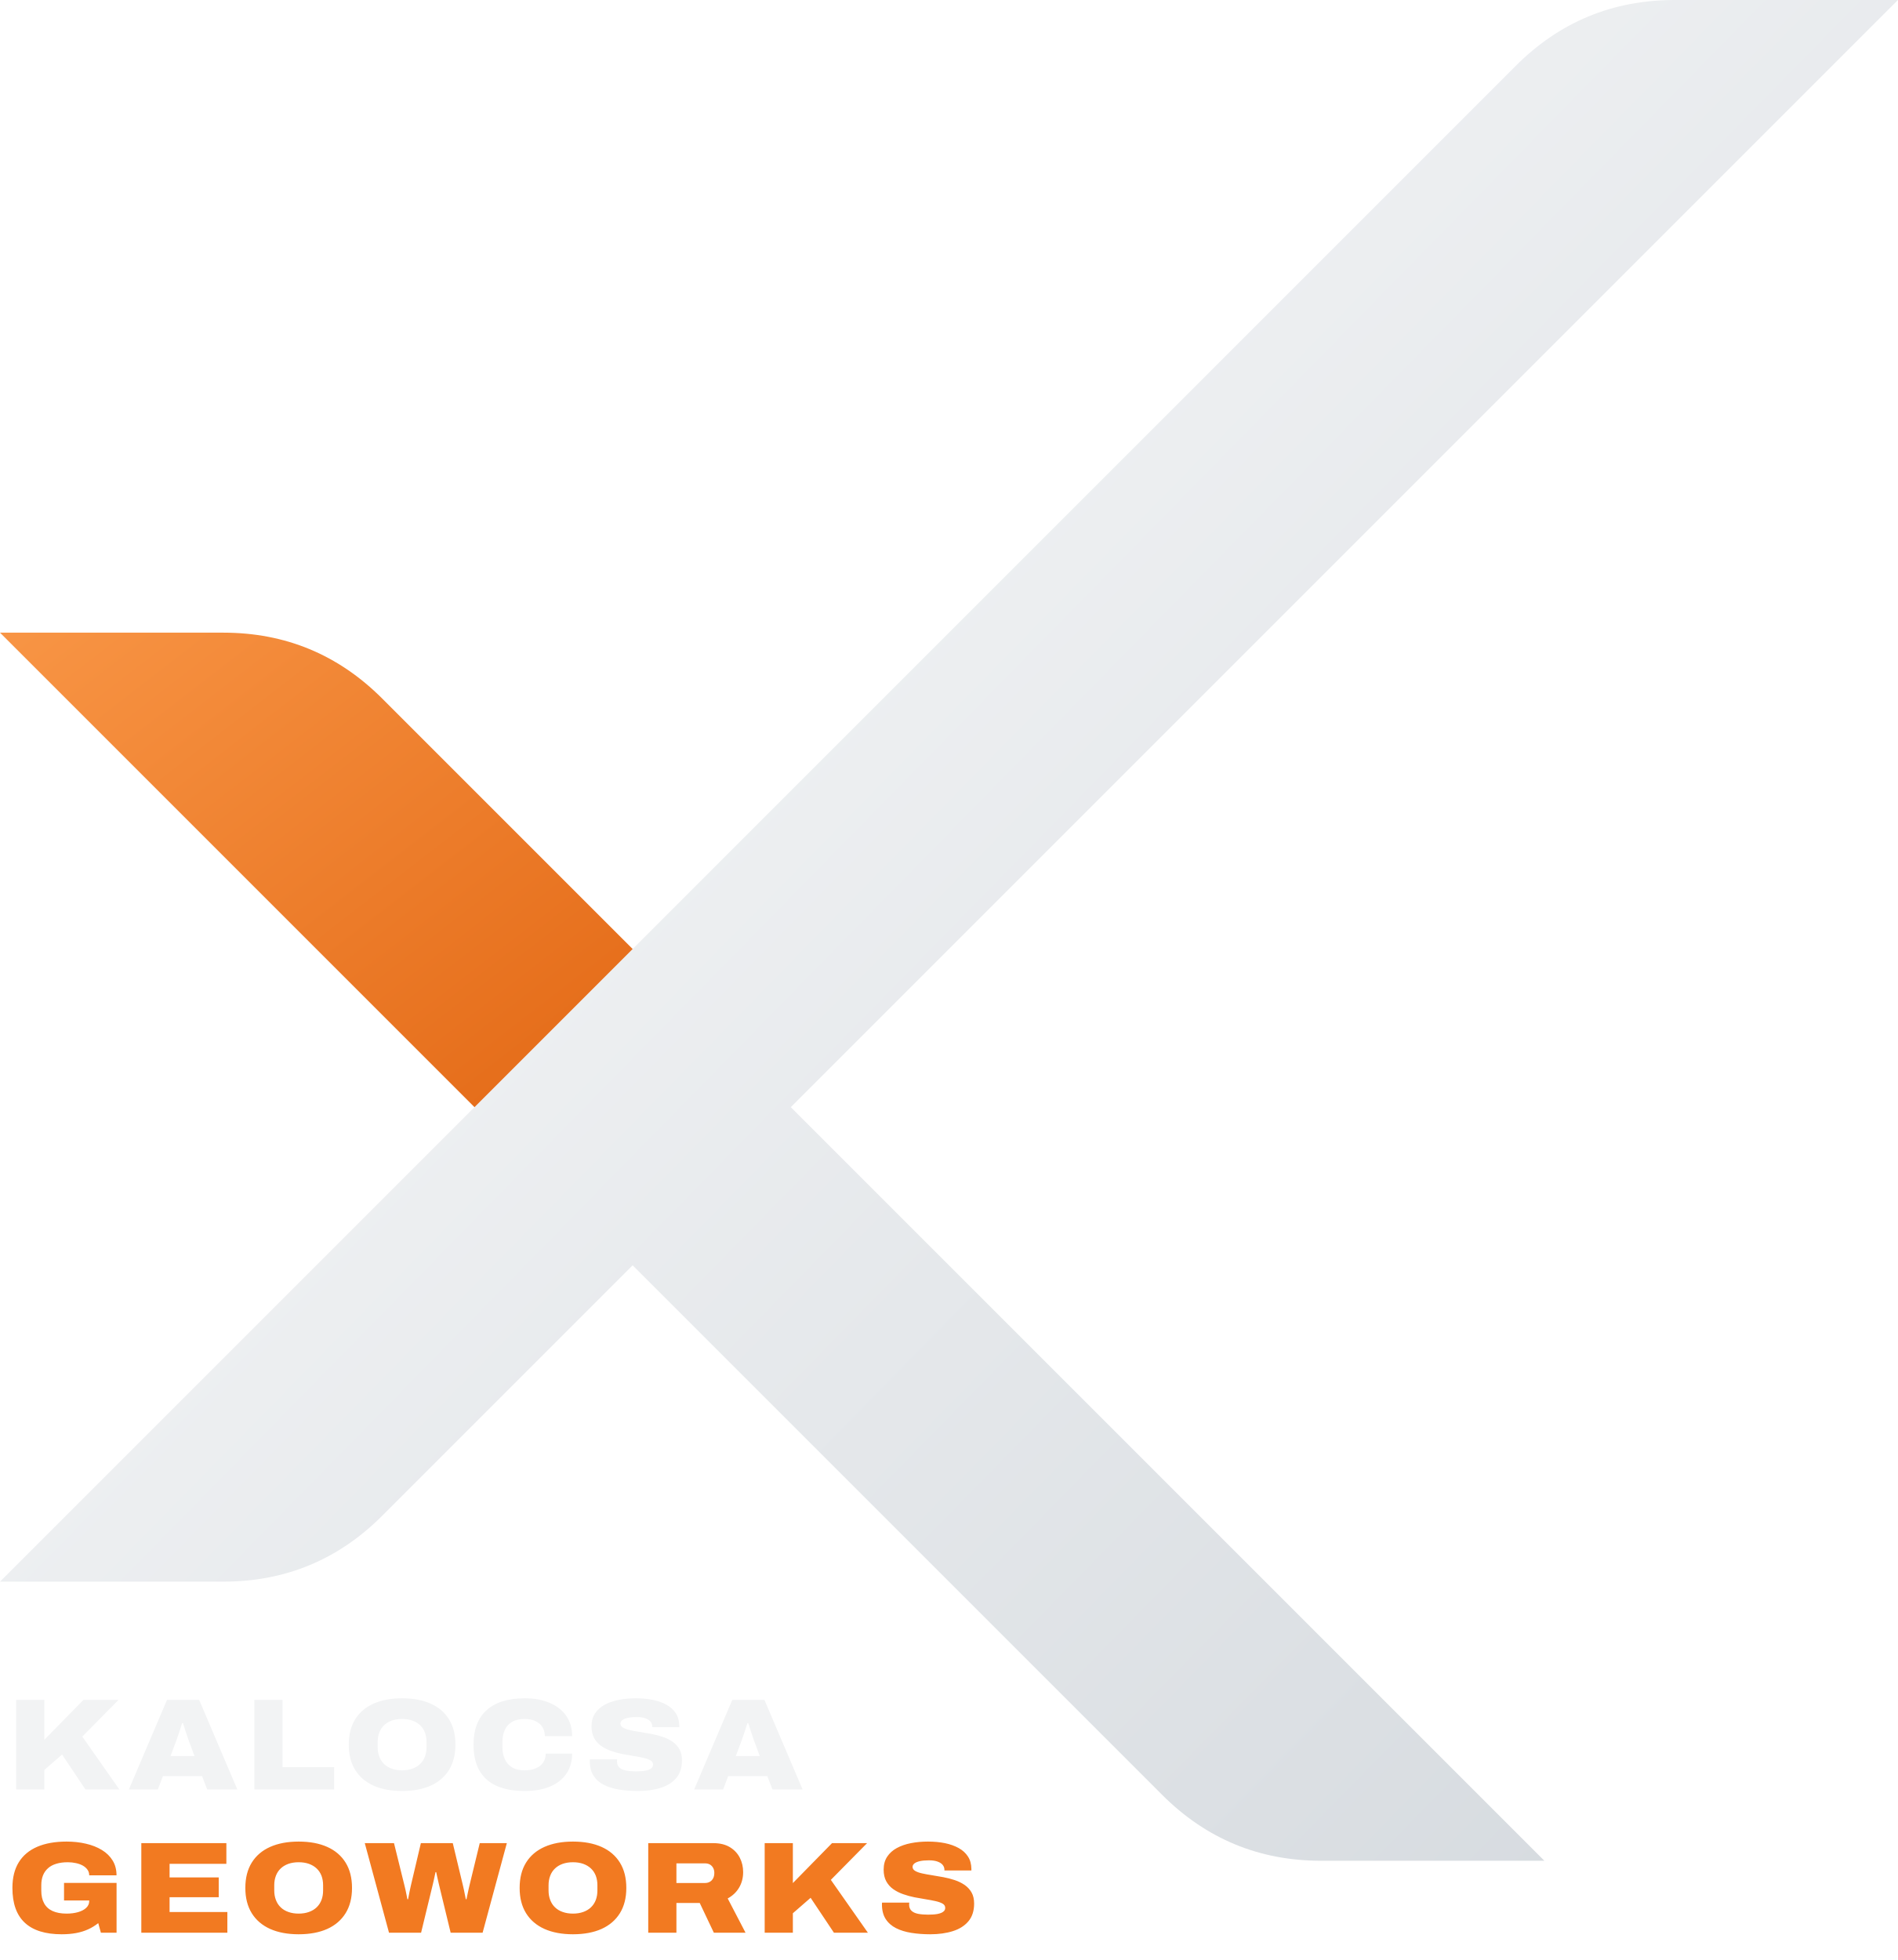
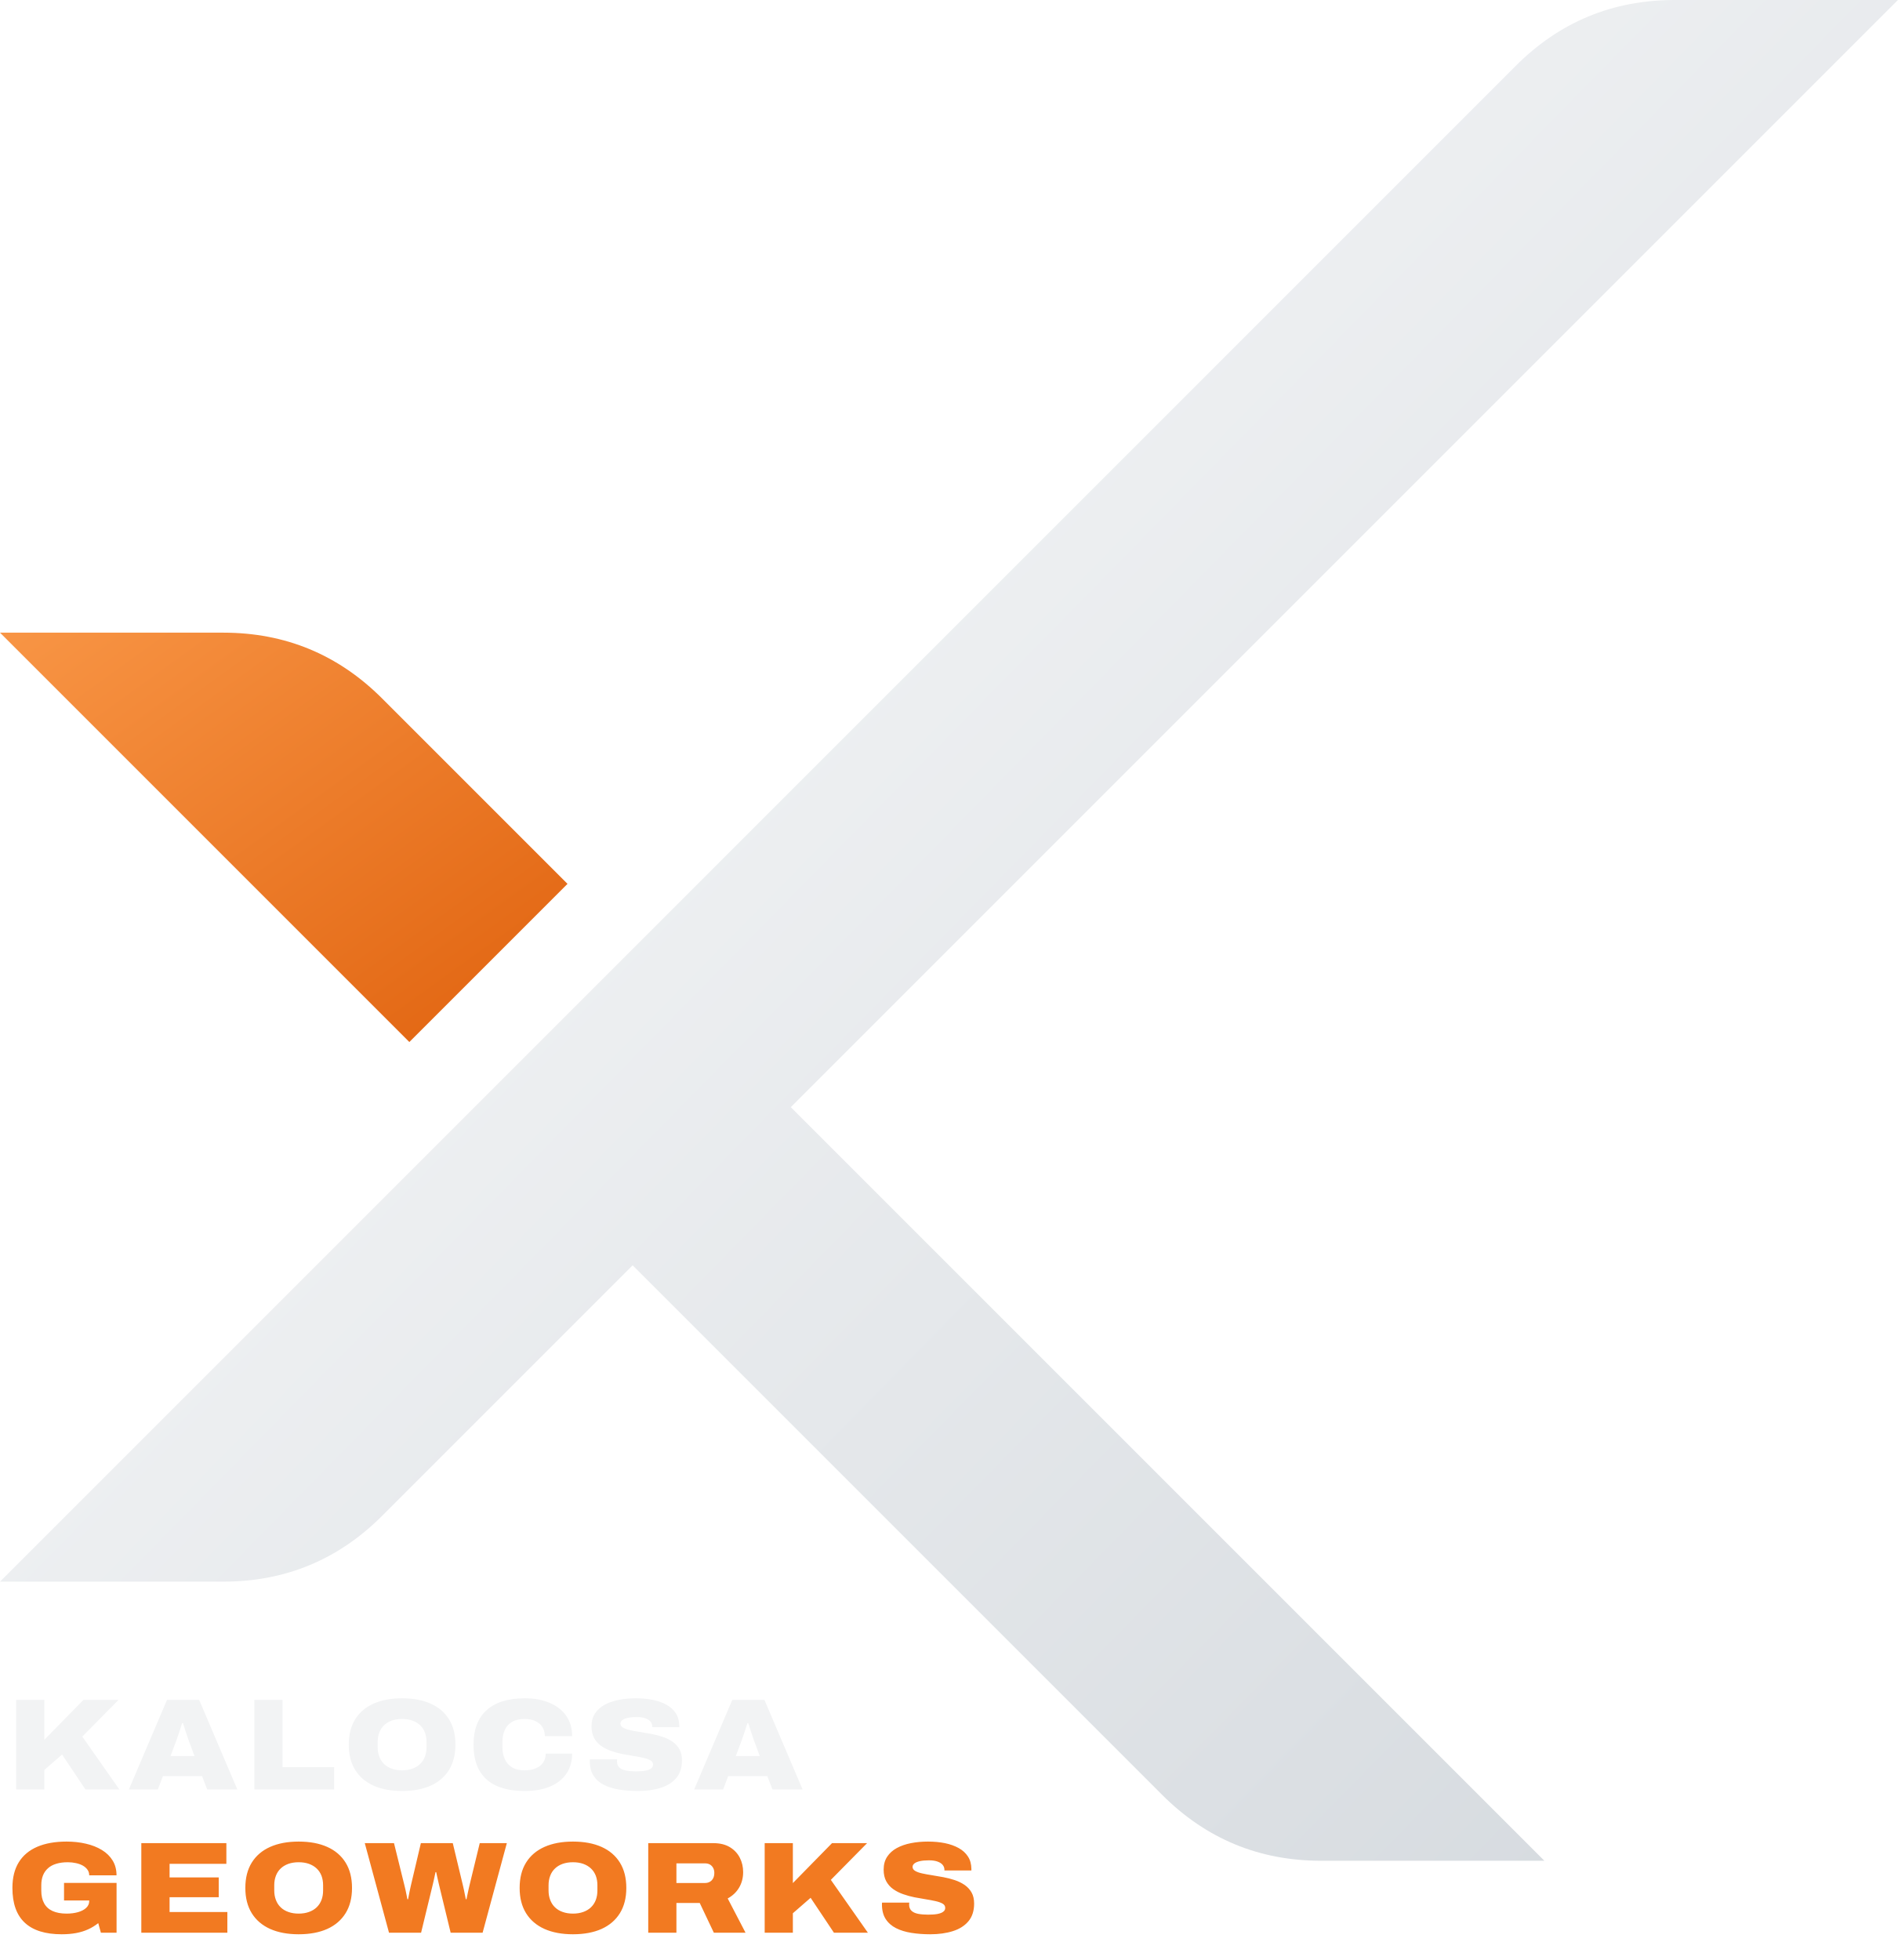
<svg xmlns="http://www.w3.org/2000/svg" viewBox="0 0 306.0 316.0" role="img" aria-label="Kalocsa GeoWorks">
  <defs>
    <linearGradient id="kgF27A21" x1="0" y1="0" x2="1" y2="1">
      <stop offset="0" stop-color="#F89545" />
      <stop offset="1" stop-color="#E0620E" />
    </linearGradient>
    <linearGradient id="kg1E2226" gradientUnits="userSpaceOnUse" x1="0" y1="0" x2="102" y2="100">
      <stop offset="0" stop-color="#30363C" />
      <stop offset="1" stop-color="#15181B" />
    </linearGradient>
    <linearGradient id="kgF2F3F4" gradientUnits="userSpaceOnUse" x1="0" y1="0" x2="102" y2="100">
      <stop offset="0" stop-color="#FFFFFF" />
      <stop offset="1" stop-color="#D3D8DD" />
    </linearGradient>
  </defs>
  <g transform="translate(0.00 0.00) scale(3.0)">
-     <path d="M0.00 34.00L12.00 34.00Q17.00 34.00 20.54 37.54L38.25 55.25L29.75 63.75Z" fill="url(#kgF27A21)" />
+     <path d="M0.00 34.00L12.00 34.00Q17.00 34.00 20.54 37.54L30.50 47.50L22.00 56.00Z" fill="url(#kgF27A21)" />
    <path d="M29.75 63.75L38.25 55.25L83.00 100.00L71.00 100.00Q66.00 100.00 62.46 96.46Z" fill="url(#kgF2F3F4)" />
    <path d="M0.00 85.00L12.00 85.00Q17.00 85.00 20.54 81.46L102.00 0.00L90.00 0.00Q85.00 0.00 81.46 3.54Z" fill="url(#kgF2F3F4)" />
  </g>
  <g transform="translate(1 288.5) scale(0.7)">
    <path d="M2.29 0V-20.63H8.78V-11.43L17.8 -20.63H25.88L17.53 -12.17L26.06 0H18.24L12.87 -8.04L8.78 -4.48V0ZM28.26 0 37.04 -20.63H44.44L53.23 0H46.29L45.11 -3.07H36.1L34.93 0ZM37.85 -7.69H43.37L41.98 -11.43Q41.87 -11.73 41.71 -12.21Q41.54 -12.68 41.37 -13.24Q41.19 -13.79 41.02 -14.33Q40.86 -14.86 40.73 -15.25H40.51Q40.35 -14.71 40.12 -14.01Q39.89 -13.32 39.66 -12.63Q39.43 -11.94 39.24 -11.42ZM57.16 0V-20.63H63.65V-5.14H75.53V0ZM91.17 0.36Q87.37 0.36 84.61 -0.87Q81.86 -2.11 80.38 -4.49Q78.9 -6.88 78.9 -10.31Q78.9 -13.77 80.38 -16.15Q81.86 -18.53 84.61 -19.76Q87.37 -20.99 91.17 -20.99Q95.02 -20.99 97.77 -19.76Q100.51 -18.53 101.99 -16.15Q103.47 -13.77 103.47 -10.31Q103.47 -6.88 101.99 -4.49Q100.51 -2.11 97.77 -0.87Q95.02 0.36 91.17 0.36ZM91.18 -4.4Q92.5 -4.4 93.55 -4.78Q94.6 -5.15 95.33 -5.85Q96.06 -6.55 96.44 -7.54Q96.81 -8.52 96.81 -9.72V-10.94Q96.81 -12.13 96.44 -13.12Q96.06 -14.1 95.33 -14.79Q94.6 -15.48 93.55 -15.86Q92.5 -16.23 91.18 -16.23Q89.86 -16.23 88.81 -15.86Q87.76 -15.48 87.04 -14.79Q86.31 -14.1 85.94 -13.12Q85.56 -12.13 85.56 -10.94V-9.72Q85.56 -8.52 85.94 -7.54Q86.31 -6.55 87.04 -5.85Q87.76 -5.15 88.81 -4.78Q89.86 -4.4 91.18 -4.4ZM119.45 0.36Q115.54 0.36 112.91 -0.84Q110.28 -2.04 108.96 -4.41Q107.64 -6.79 107.64 -10.32Q107.64 -15.54 110.66 -18.26Q113.68 -20.99 119.47 -20.99Q122.7 -20.99 125.15 -19.95Q127.6 -18.92 128.98 -16.96Q130.35 -15.01 130.35 -12.27H124.06Q124.06 -13.48 123.5 -14.37Q122.93 -15.25 121.89 -15.74Q120.85 -16.23 119.41 -16.23Q117.65 -16.23 116.52 -15.56Q115.38 -14.89 114.84 -13.7Q114.3 -12.51 114.3 -10.94V-9.7Q114.3 -8.16 114.85 -6.96Q115.4 -5.76 116.51 -5.08Q117.61 -4.4 119.33 -4.4Q120.91 -4.4 122.01 -4.87Q123.1 -5.33 123.68 -6.19Q124.26 -7.06 124.26 -8.25H130.35Q130.35 -5.58 129.04 -3.65Q127.73 -1.71 125.29 -0.68Q122.85 0.36 119.45 0.36ZM145.55 0.36Q143.23 0.36 141.22 0.04Q139.2 -0.28 137.68 -1.04Q136.15 -1.81 135.28 -3.15Q134.42 -4.49 134.42 -6.52Q134.42 -6.59 134.42 -6.7Q134.42 -6.81 134.45 -6.93H140.72Q140.69 -6.81 140.69 -6.7Q140.68 -6.58 140.68 -6.48Q140.68 -5.57 141.22 -5.06Q141.76 -4.54 142.75 -4.35Q143.73 -4.16 145.01 -4.16Q145.55 -4.16 146.12 -4.19Q146.68 -4.22 147.19 -4.31Q147.7 -4.41 148.11 -4.58Q148.52 -4.76 148.76 -5.04Q148.99 -5.32 148.99 -5.73Q148.99 -6.34 148.4 -6.69Q147.8 -7.04 146.79 -7.27Q145.77 -7.5 144.51 -7.7Q143.25 -7.9 141.9 -8.16Q140.55 -8.43 139.29 -8.88Q138.03 -9.32 137.01 -10.04Q136 -10.76 135.4 -11.86Q134.81 -12.96 134.81 -14.53Q134.81 -16.27 135.62 -17.5Q136.43 -18.73 137.84 -19.5Q139.26 -20.27 141.1 -20.63Q142.95 -20.99 145.01 -20.99Q147.11 -20.99 148.91 -20.63Q150.72 -20.26 152.09 -19.5Q153.46 -18.74 154.23 -17.55Q155 -16.36 155.02 -14.71V-14.34H148.81V-14.5Q148.81 -15.1 148.43 -15.59Q148.05 -16.08 147.26 -16.37Q146.47 -16.67 145.25 -16.67Q143.99 -16.67 143.14 -16.48Q142.29 -16.28 141.88 -15.94Q141.47 -15.59 141.47 -15.18Q141.47 -14.59 142.06 -14.24Q142.66 -13.88 143.67 -13.66Q144.69 -13.43 145.95 -13.24Q147.2 -13.04 148.56 -12.79Q149.91 -12.54 151.17 -12.12Q152.43 -11.7 153.45 -11.01Q154.46 -10.31 155.06 -9.27Q155.65 -8.23 155.65 -6.71Q155.65 -4.2 154.34 -2.64Q153.02 -1.07 150.74 -0.36Q148.46 0.36 145.55 0.36ZM158.46 0 167.24 -20.63H174.64L183.43 0H176.49L175.31 -3.07H166.3L165.13 0ZM168.05 -7.69H173.57L172.18 -11.43Q172.07 -11.73 171.91 -12.21Q171.74 -12.68 171.57 -13.24Q171.39 -13.79 171.22 -14.33Q171.06 -14.86 170.93 -15.25H170.71Q170.55 -14.71 170.32 -14.01Q170.09 -13.32 169.86 -12.63Q169.63 -11.94 169.44 -11.42Z" fill="#F2F3F4" />
    <path transform="translate(0 33)" d="M12.78 0.36Q7.13 0.36 4.28 -2.3Q1.43 -4.96 1.43 -10.31Q1.43 -13.86 2.9 -16.23Q4.37 -18.6 7.17 -19.8Q9.96 -20.99 13.91 -20.99Q16.29 -20.99 18.37 -20.5Q20.45 -20.02 22.04 -19.05Q23.63 -18.08 24.52 -16.62Q25.41 -15.16 25.41 -13.22H19.12Q19.12 -13.94 18.73 -14.5Q18.33 -15.07 17.64 -15.46Q16.95 -15.84 16.06 -16.03Q15.17 -16.23 14.18 -16.23Q12.68 -16.23 11.54 -15.88Q10.39 -15.54 9.63 -14.85Q8.86 -14.17 8.47 -13.19Q8.08 -12.21 8.08 -10.93V-9.7Q8.08 -7.94 8.74 -6.76Q9.39 -5.58 10.69 -4.99Q12 -4.4 13.92 -4.4Q15.38 -4.4 16.56 -4.74Q17.74 -5.08 18.43 -5.73Q19.12 -6.39 19.12 -7.28V-7.42H13.32V-11.47H25.42V0H21.81L21.2 -2.21Q20.15 -1.36 18.88 -0.78Q17.61 -0.2 16.1 0.08Q14.59 0.36 12.78 0.36ZM31.12 0V-20.63H50.71V-15.86H37.63V-12.74H48.95V-8.17H37.63V-4.77H50.94V0ZM67.35 0.36Q63.55 0.36 60.79 -0.87Q58.04 -2.11 56.56 -4.49Q55.08 -6.88 55.08 -10.31Q55.08 -13.77 56.56 -16.15Q58.04 -18.53 60.79 -19.76Q63.55 -20.99 67.35 -20.99Q71.2 -20.99 73.95 -19.76Q76.69 -18.53 78.17 -16.15Q79.65 -13.77 79.65 -10.31Q79.65 -6.88 78.17 -4.49Q76.69 -2.11 73.95 -0.87Q71.2 0.36 67.35 0.36ZM67.36 -4.4Q68.68 -4.4 69.73 -4.78Q70.78 -5.15 71.51 -5.85Q72.24 -6.55 72.62 -7.54Q72.99 -8.52 72.99 -9.72V-10.94Q72.99 -12.13 72.62 -13.12Q72.24 -14.1 71.51 -14.79Q70.78 -15.48 69.73 -15.86Q68.68 -16.23 67.36 -16.23Q66.04 -16.23 64.99 -15.86Q63.94 -15.48 63.22 -14.79Q62.49 -14.1 62.12 -13.12Q61.74 -12.13 61.74 -10.94V-9.72Q61.74 -8.52 62.12 -7.54Q62.49 -6.55 63.22 -5.85Q63.94 -5.15 64.99 -4.78Q66.04 -4.4 67.36 -4.4ZM88.17 0 82.59 -20.63H89.32L91.73 -10.87Q91.85 -10.43 91.97 -9.86Q92.09 -9.28 92.21 -8.71Q92.33 -8.14 92.4 -7.72H92.57Q92.63 -8.03 92.71 -8.45Q92.79 -8.86 92.87 -9.29Q92.95 -9.72 93.05 -10.14Q93.14 -10.56 93.21 -10.87L95.51 -20.63H102.86L105.2 -10.87Q105.3 -10.48 105.42 -9.91Q105.54 -9.35 105.65 -8.76Q105.77 -8.17 105.86 -7.72H106.02Q106.08 -8.05 106.17 -8.46Q106.26 -8.87 106.35 -9.3Q106.43 -9.73 106.53 -10.14Q106.62 -10.54 106.7 -10.87L109.07 -20.63H115.31L109.73 0H102.37L99.67 -11.13Q99.57 -11.57 99.45 -12.09Q99.32 -12.62 99.22 -13.11Q99.11 -13.61 99.04 -13.95H98.88Q98.8 -13.57 98.69 -13.05Q98.58 -12.53 98.47 -12.03Q98.35 -11.52 98.26 -11.13L95.56 0ZM130.53 0.36Q126.73 0.36 123.97 -0.87Q121.22 -2.11 119.74 -4.49Q118.26 -6.88 118.26 -10.31Q118.26 -13.77 119.74 -16.15Q121.22 -18.53 123.97 -19.76Q126.73 -20.99 130.53 -20.99Q134.38 -20.99 137.13 -19.76Q139.87 -18.53 141.35 -16.15Q142.83 -13.77 142.83 -10.31Q142.83 -6.88 141.35 -4.49Q139.87 -2.11 137.13 -0.87Q134.38 0.36 130.53 0.36ZM130.54 -4.4Q131.86 -4.4 132.91 -4.78Q133.96 -5.15 134.69 -5.85Q135.42 -6.55 135.8 -7.54Q136.17 -8.52 136.17 -9.72V-10.94Q136.17 -12.13 135.8 -13.12Q135.42 -14.1 134.69 -14.79Q133.96 -15.48 132.91 -15.86Q131.86 -16.23 130.54 -16.23Q129.22 -16.23 128.17 -15.86Q127.12 -15.48 126.4 -14.79Q125.67 -14.1 125.3 -13.12Q124.92 -12.13 124.92 -10.94V-9.72Q124.92 -8.52 125.3 -7.54Q125.67 -6.55 126.4 -5.85Q127.12 -5.15 128.17 -4.78Q129.22 -4.4 130.54 -4.4ZM147.88 0V-20.63H162.85Q165.14 -20.63 166.67 -19.71Q168.2 -18.78 168.97 -17.27Q169.74 -15.76 169.74 -13.97Q169.74 -11.97 168.81 -10.39Q167.89 -8.82 166.18 -7.89L170.29 0H162.99L159.74 -6.85H154.37V0ZM154.37 -11.45H160.98Q161.91 -11.45 162.51 -12.07Q163.1 -12.7 163.1 -13.75Q163.1 -14.44 162.83 -14.93Q162.56 -15.42 162.09 -15.7Q161.62 -15.97 160.98 -15.97H154.37ZM174.7 0V-20.63H181.19V-11.43L190.21 -20.63H198.29L189.94 -12.17L198.47 0H190.65L185.28 -8.04L181.19 -4.48V0ZM212.84 0.36Q210.52 0.36 208.51 0.04Q206.49 -0.28 204.97 -1.04Q203.44 -1.81 202.57 -3.15Q201.71 -4.49 201.71 -6.52Q201.71 -6.59 201.71 -6.7Q201.71 -6.81 201.74 -6.93H208.01Q207.98 -6.81 207.98 -6.7Q207.97 -6.58 207.97 -6.48Q207.97 -5.57 208.51 -5.06Q209.05 -4.54 210.04 -4.35Q211.02 -4.16 212.3 -4.16Q212.84 -4.16 213.41 -4.19Q213.97 -4.22 214.48 -4.31Q214.99 -4.41 215.4 -4.58Q215.81 -4.76 216.05 -5.04Q216.28 -5.32 216.28 -5.73Q216.28 -6.34 215.69 -6.69Q215.09 -7.04 214.08 -7.27Q213.06 -7.5 211.8 -7.7Q210.54 -7.9 209.19 -8.16Q207.84 -8.43 206.58 -8.88Q205.32 -9.32 204.3 -10.04Q203.29 -10.76 202.69 -11.86Q202.1 -12.96 202.1 -14.53Q202.1 -16.27 202.91 -17.5Q203.72 -18.73 205.13 -19.5Q206.55 -20.27 208.39 -20.63Q210.24 -20.99 212.3 -20.99Q214.4 -20.99 216.2 -20.63Q218.01 -20.26 219.38 -19.5Q220.75 -18.74 221.52 -17.55Q222.29 -16.36 222.31 -14.71V-14.34H216.1V-14.5Q216.1 -15.1 215.72 -15.59Q215.34 -16.08 214.55 -16.37Q213.76 -16.67 212.54 -16.67Q211.28 -16.67 210.43 -16.48Q209.58 -16.28 209.17 -15.94Q208.76 -15.59 208.76 -15.18Q208.76 -14.59 209.35 -14.24Q209.95 -13.88 210.96 -13.66Q211.98 -13.43 213.24 -13.24Q214.49 -13.04 215.85 -12.79Q217.2 -12.54 218.46 -12.12Q219.72 -11.7 220.74 -11.01Q221.75 -10.31 222.35 -9.27Q222.94 -8.23 222.94 -6.71Q222.94 -4.2 221.63 -2.64Q220.31 -1.07 218.03 -0.36Q215.75 0.36 212.84 0.36Z" fill="#F27A21" />
  </g>
</svg>
